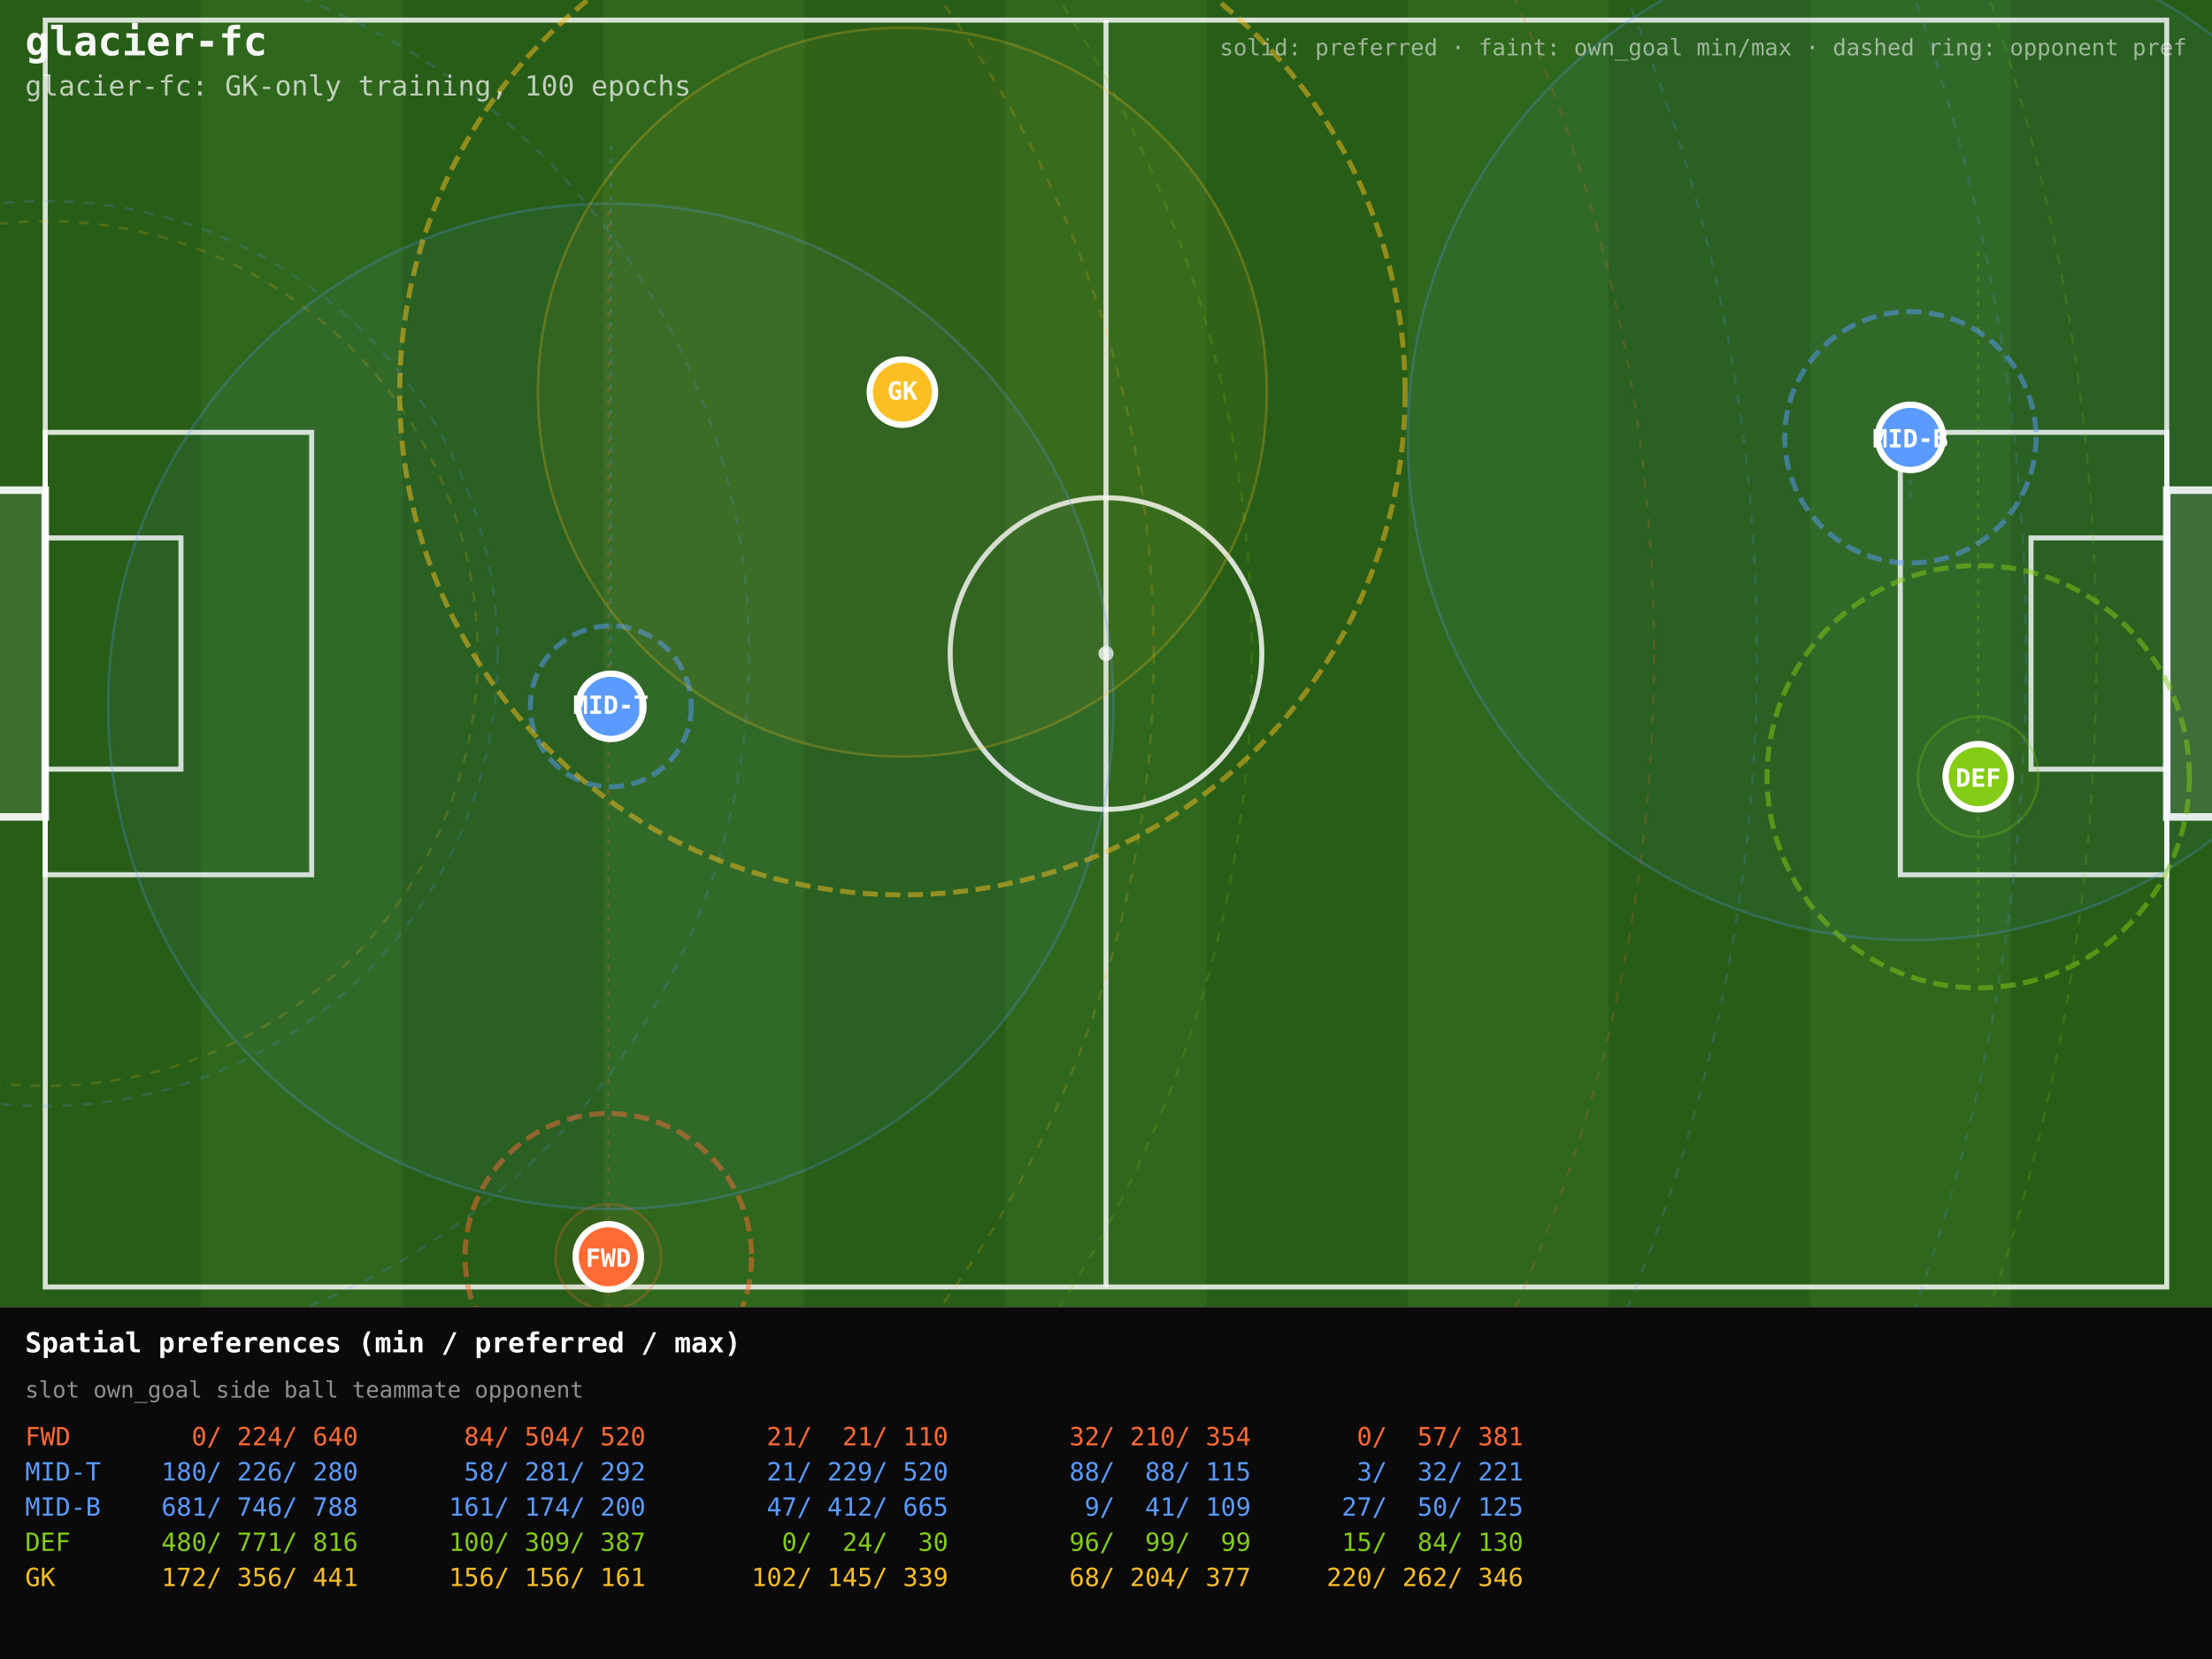
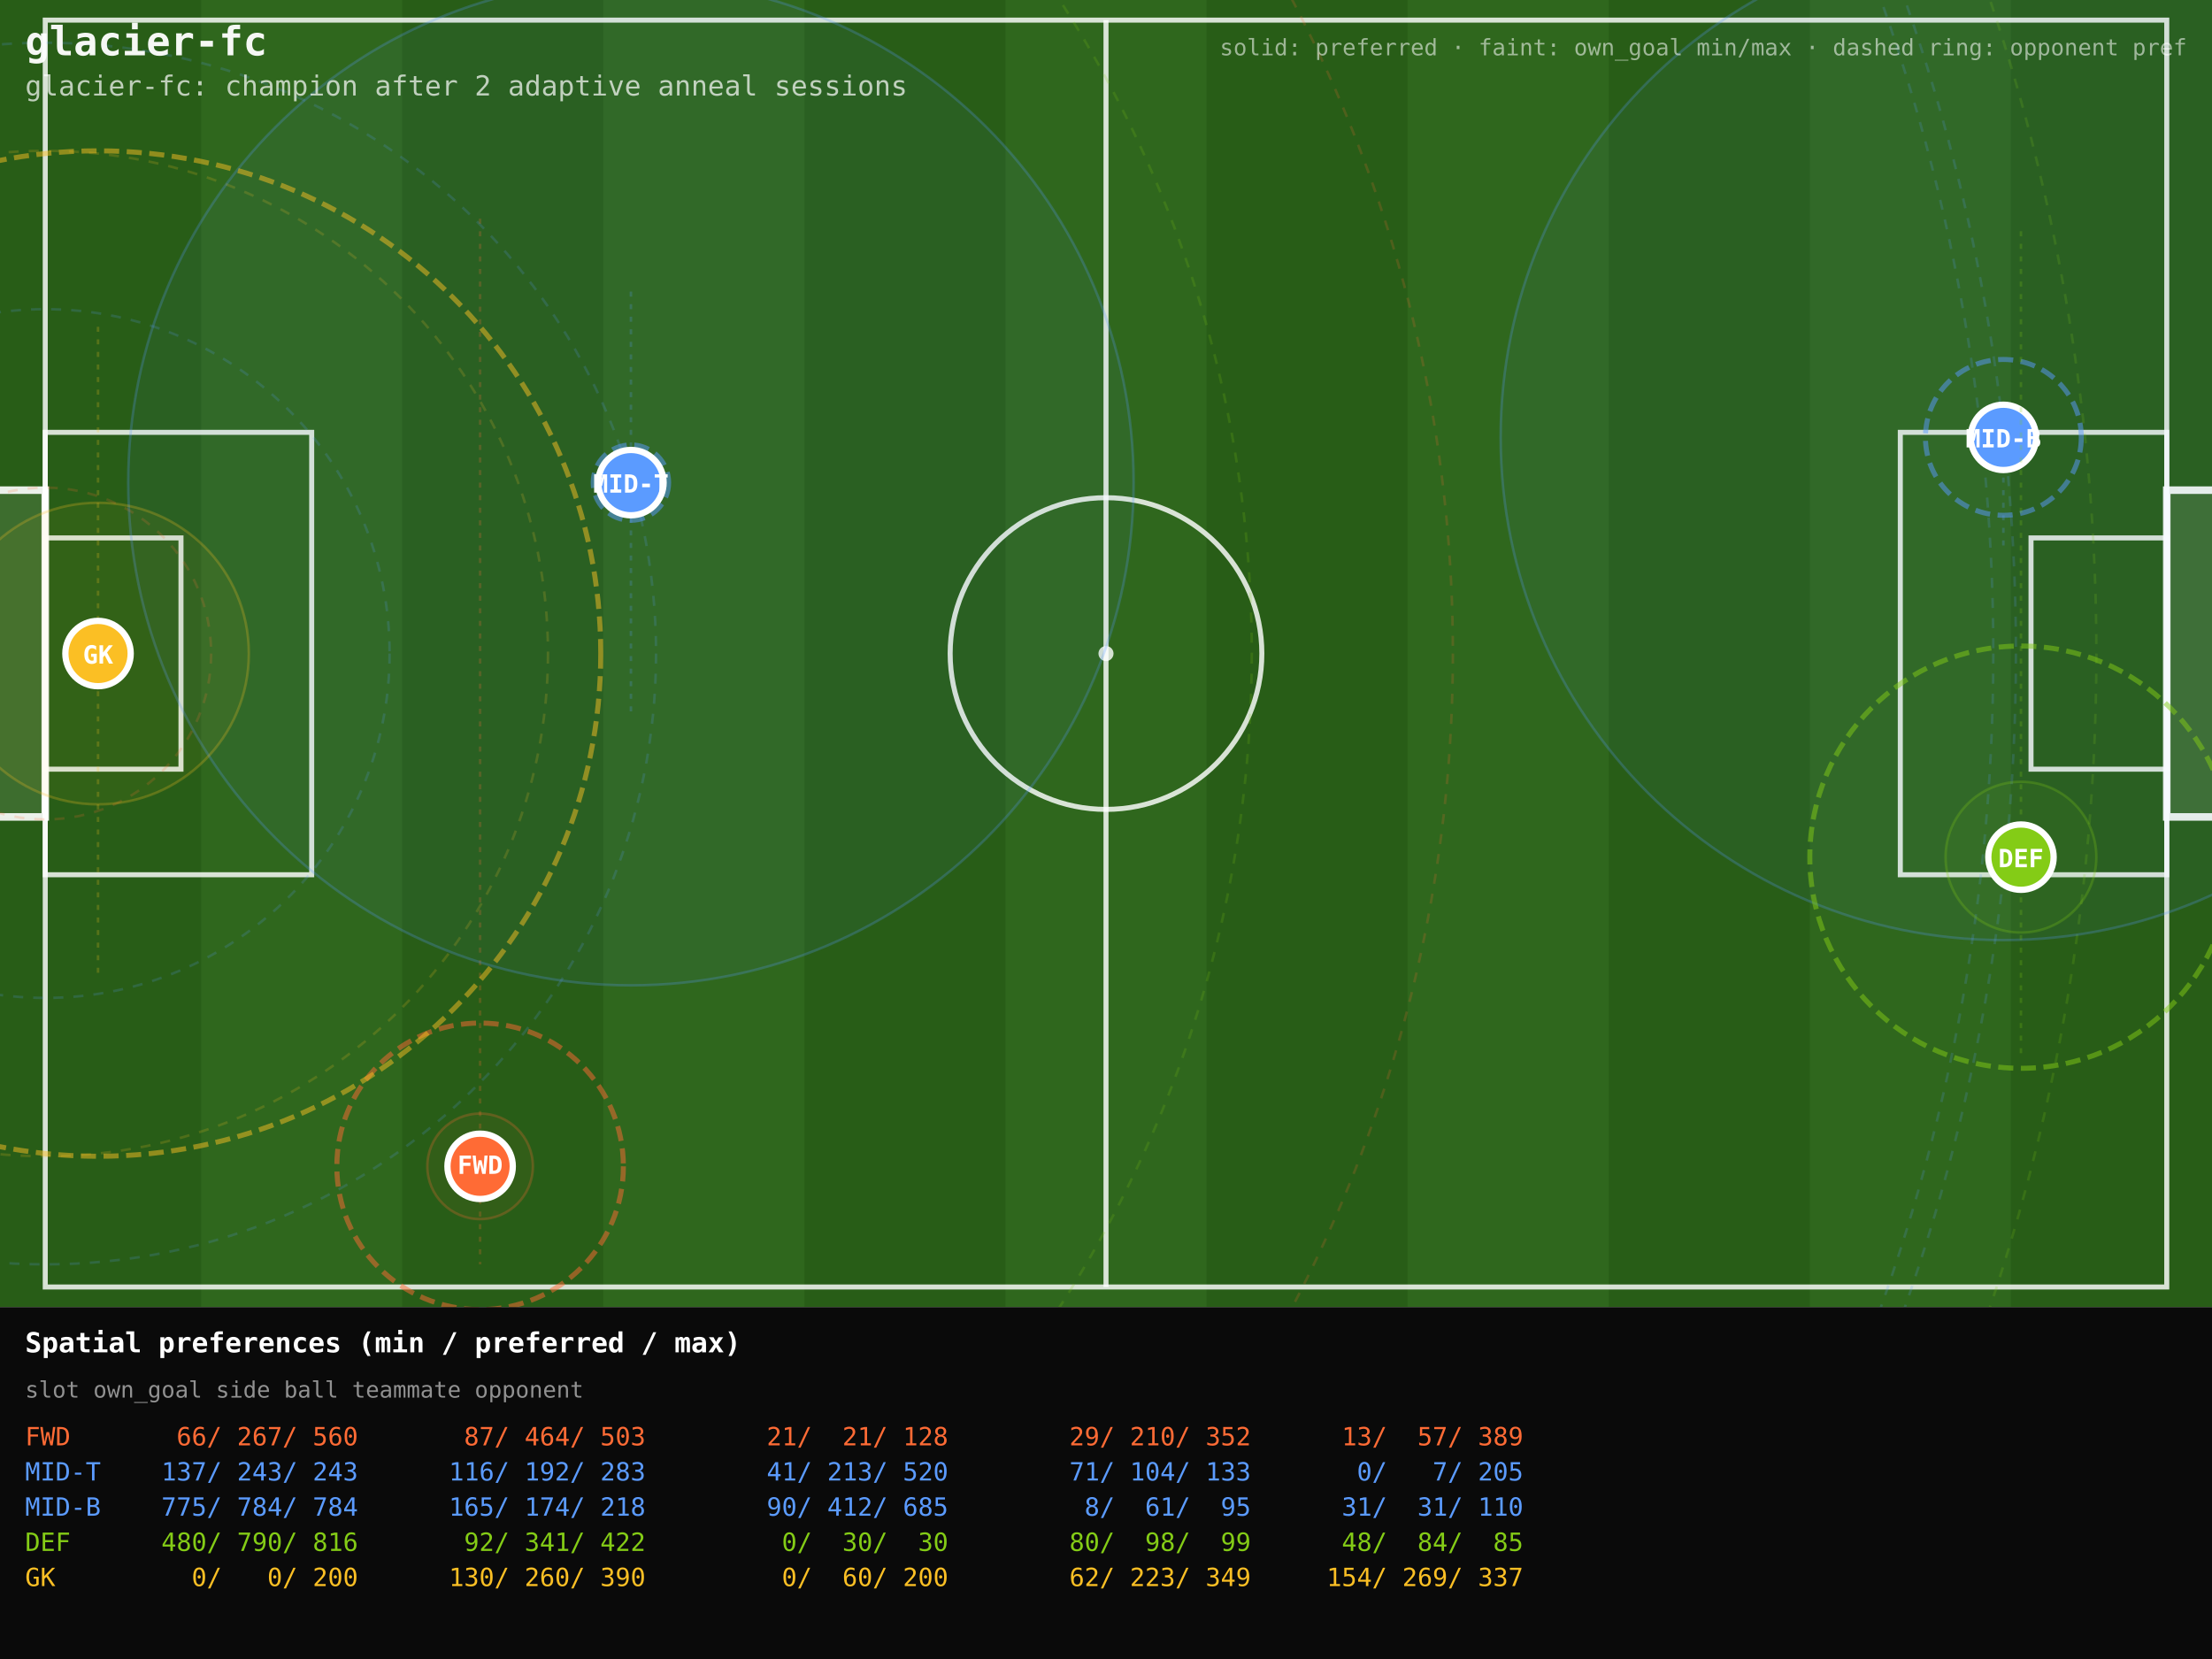
<svg xmlns="http://www.w3.org/2000/svg" viewBox="0 0 880 660" font-family="ui-monospace,Menlo,monospace">
  <rect width="880" height="520" fill="#2a6318" />
  <rect x="0" y="0" width="80" height="520" fill="black" fill-opacity="0.06" />
  <rect x="80" y="0" width="80" height="520" fill="white" fill-opacity="0.025" />
  <rect x="160" y="0" width="80" height="520" fill="black" fill-opacity="0.06" />
  <rect x="240" y="0" width="80" height="520" fill="white" fill-opacity="0.025" />
  <rect x="320" y="0" width="80" height="520" fill="black" fill-opacity="0.06" />
  <rect x="400" y="0" width="80" height="520" fill="white" fill-opacity="0.025" />
  <rect x="480" y="0" width="80" height="520" fill="black" fill-opacity="0.06" />
  <rect x="560" y="0" width="80" height="520" fill="white" fill-opacity="0.025" />
  <rect x="640" y="0" width="80" height="520" fill="black" fill-opacity="0.06" />
  <rect x="720" y="0" width="80" height="520" fill="white" fill-opacity="0.025" />
  <rect x="800" y="0" width="80" height="520" fill="black" fill-opacity="0.06" />
  <rect x="18" y="8" width="844" height="504" fill="none" stroke="rgba(255,255,255,0.82)" stroke-width="2" />
  <line x1="440" y1="8" x2="440" y2="512" stroke="rgba(255,255,255,0.82)" stroke-width="2" />
  <circle cx="440" cy="260" r="62" fill="none" stroke="rgba(255,255,255,0.82)" stroke-width="2" />
  <circle cx="440" cy="260" r="3" fill="rgba(255,255,255,0.8)" />
  <rect x="18" y="172" width="106" height="176" fill="none" stroke="rgba(255,255,255,0.82)" stroke-width="2" />
  <rect x="756" y="172" width="106" height="176" fill="none" stroke="rgba(255,255,255,0.82)" stroke-width="2" />
  <rect x="18" y="214" width="54" height="92" fill="none" stroke="rgba(255,255,255,0.82)" stroke-width="2" />
  <rect x="808" y="214" width="54" height="92" fill="none" stroke="rgba(255,255,255,0.82)" stroke-width="2" />
  <rect x="-8" y="195" width="26" height="130" fill="rgba(255,255,255,0.1)" stroke="rgba(255,255,255,0.9)" stroke-width="3" />
  <rect x="862" y="195" width="26" height="130" fill="rgba(255,255,255,0.1)" stroke="rgba(255,255,255,0.9)" stroke-width="3" />
-   <circle cx="18" cy="260" r="0" fill="none" stroke="#ff6b35" stroke-width="1" stroke-opacity="0.18" stroke-dasharray="4,4" />
-   <circle cx="18" cy="260" r="640" fill="none" stroke="#ff6b35" stroke-width="1" stroke-opacity="0.18" stroke-dasharray="4,4" />
-   <circle cx="18" cy="260" r="180" fill="none" stroke="#5b9bff" stroke-width="1" stroke-opacity="0.18" stroke-dasharray="4,4" />
-   <circle cx="18" cy="260" r="280" fill="none" stroke="#5b9bff" stroke-width="1" stroke-opacity="0.18" stroke-dasharray="4,4" />
-   <circle cx="18" cy="260" r="681" fill="none" stroke="#5b9bff" stroke-width="1" stroke-opacity="0.18" stroke-dasharray="4,4" />
-   <circle cx="18" cy="260" r="788" fill="none" stroke="#5b9bff" stroke-width="1" stroke-opacity="0.18" stroke-dasharray="4,4" />
+   <circle cx="18" cy="260" r="66" fill="none" stroke="#ff6b35" stroke-width="1" stroke-opacity="0.18" stroke-dasharray="4,4" />
+   <circle cx="18" cy="260" r="560" fill="none" stroke="#ff6b35" stroke-width="1" stroke-opacity="0.18" stroke-dasharray="4,4" />
+   <circle cx="18" cy="260" r="137" fill="none" stroke="#5b9bff" stroke-width="1" stroke-opacity="0.18" stroke-dasharray="4,4" />
+   <circle cx="18" cy="260" r="243" fill="none" stroke="#5b9bff" stroke-width="1" stroke-opacity="0.18" stroke-dasharray="4,4" />
+   <circle cx="18" cy="260" r="775" fill="none" stroke="#5b9bff" stroke-width="1" stroke-opacity="0.18" stroke-dasharray="4,4" />
+   <circle cx="18" cy="260" r="784" fill="none" stroke="#5b9bff" stroke-width="1" stroke-opacity="0.18" stroke-dasharray="4,4" />
  <circle cx="18" cy="260" r="480" fill="none" stroke="#84cc16" stroke-width="1" stroke-opacity="0.18" stroke-dasharray="4,4" />
  <circle cx="18" cy="260" r="816" fill="none" stroke="#84cc16" stroke-width="1" stroke-opacity="0.18" stroke-dasharray="4,4" />
-   <circle cx="18" cy="260" r="172" fill="none" stroke="#fbbf24" stroke-width="1" stroke-opacity="0.18" stroke-dasharray="4,4" />
-   <circle cx="18" cy="260" r="441" fill="none" stroke="#fbbf24" stroke-width="1" stroke-opacity="0.18" stroke-dasharray="4,4" />
-   <line x1="242" y1="84" x2="242" y2="520" stroke="#ff6b35" stroke-width="1" stroke-opacity="0.22" stroke-dasharray="2,3" />
-   <circle cx="242" cy="500" r="21" fill="#ff6b35" fill-opacity="0.05" stroke="#ff6b35" stroke-width="1" stroke-opacity="0.25" />
-   <circle cx="242" cy="500" r="57" fill="none" stroke="#ff6b35" stroke-width="2" stroke-opacity="0.5" stroke-dasharray="6,3" />
-   <circle cx="242" cy="500" r="13" fill="#ff6b35" stroke="white" stroke-width="2.5" />
-   <text x="242" y="504" fill="white" font-size="10" font-weight="bold" text-anchor="middle">FWD</text>
-   <line x1="243" y1="58" x2="243" y2="292" stroke="#5b9bff" stroke-width="1" stroke-opacity="0.22" stroke-dasharray="2,3" />
-   <circle cx="243" cy="281" r="200" fill="#5b9bff" fill-opacity="0.05" stroke="#5b9bff" stroke-width="1" stroke-opacity="0.25" />
-   <circle cx="243" cy="281" r="32" fill="none" stroke="#5b9bff" stroke-width="2" stroke-opacity="0.5" stroke-dasharray="6,3" />
-   <circle cx="243" cy="281" r="13" fill="#5b9bff" stroke="white" stroke-width="2.5" />
-   <text x="243" y="284" fill="white" font-size="10" font-weight="bold" text-anchor="middle">MID-T</text>
-   <line x1="760" y1="161" x2="760" y2="200" stroke="#5b9bff" stroke-width="1" stroke-opacity="0.22" stroke-dasharray="2,3" />
-   <circle cx="760" cy="174" r="200" fill="#5b9bff" fill-opacity="0.05" stroke="#5b9bff" stroke-width="1" stroke-opacity="0.25" />
-   <circle cx="760" cy="174" r="50" fill="none" stroke="#5b9bff" stroke-width="2" stroke-opacity="0.5" stroke-dasharray="6,3" />
-   <circle cx="760" cy="174" r="13" fill="#5b9bff" stroke="white" stroke-width="2.5" />
-   <text x="760" y="178" fill="white" font-size="10" font-weight="bold" text-anchor="middle">MID-B</text>
-   <line x1="787" y1="100" x2="787" y2="387" stroke="#84cc16" stroke-width="1" stroke-opacity="0.22" stroke-dasharray="2,3" />
-   <circle cx="787" cy="309" r="24" fill="#84cc16" fill-opacity="0.05" stroke="#84cc16" stroke-width="1" stroke-opacity="0.25" />
-   <circle cx="787" cy="309" r="84" fill="none" stroke="#84cc16" stroke-width="2" stroke-opacity="0.5" stroke-dasharray="6,3" />
-   <circle cx="787" cy="309" r="13" fill="#84cc16" stroke="white" stroke-width="2.5" />
-   <text x="787" y="313" fill="white" font-size="10" font-weight="bold" text-anchor="middle">DEF</text>
-   <line x1="359" y1="156" x2="359" y2="161" stroke="#fbbf24" stroke-width="1" stroke-opacity="0.22" stroke-dasharray="2,3" />
-   <circle cx="359" cy="156" r="145" fill="#fbbf24" fill-opacity="0.05" stroke="#fbbf24" stroke-width="1" stroke-opacity="0.25" />
-   <circle cx="359" cy="156" r="200" fill="none" stroke="#fbbf24" stroke-width="2" stroke-opacity="0.5" stroke-dasharray="6,3" />
-   <circle cx="359" cy="156" r="13" fill="#fbbf24" stroke="white" stroke-width="2.5" />
-   <text x="359" y="159" fill="white" font-size="10" font-weight="bold" text-anchor="middle">GK</text>
+   <circle cx="18" cy="260" r="0" fill="none" stroke="#fbbf24" stroke-width="1" stroke-opacity="0.18" stroke-dasharray="4,4" />
+   <circle cx="18" cy="260" r="200" fill="none" stroke="#fbbf24" stroke-width="1" stroke-opacity="0.18" stroke-dasharray="4,4" />
+   <line x1="191" y1="87" x2="191" y2="503" stroke="#ff6b35" stroke-width="1" stroke-opacity="0.22" stroke-dasharray="2,3" />
+   <circle cx="191" cy="464" r="21" fill="#ff6b35" fill-opacity="0.05" stroke="#ff6b35" stroke-width="1" stroke-opacity="0.25" />
+   <circle cx="191" cy="464" r="57" fill="none" stroke="#ff6b35" stroke-width="2" stroke-opacity="0.5" stroke-dasharray="6,3" />
+   <circle cx="191" cy="464" r="13" fill="#ff6b35" stroke="white" stroke-width="2.5" />
+   <text x="191" y="467" fill="white" font-size="10" font-weight="bold" text-anchor="middle">FWD</text>
+   <line x1="251" y1="116" x2="251" y2="283" stroke="#5b9bff" stroke-width="1" stroke-opacity="0.22" stroke-dasharray="2,3" />
+   <circle cx="251" cy="192" r="200" fill="#5b9bff" fill-opacity="0.05" stroke="#5b9bff" stroke-width="1" stroke-opacity="0.25" />
+   <circle cx="251" cy="192" r="15" fill="none" stroke="#5b9bff" stroke-width="2" stroke-opacity="0.5" stroke-dasharray="6,3" />
+   <circle cx="251" cy="192" r="13" fill="#5b9bff" stroke="white" stroke-width="2.5" />
+   <text x="251" y="196" fill="white" font-size="10" font-weight="bold" text-anchor="middle">MID-T</text>
+   <line x1="797" y1="165" x2="797" y2="218" stroke="#5b9bff" stroke-width="1" stroke-opacity="0.22" stroke-dasharray="2,3" />
+   <circle cx="797" cy="174" r="200" fill="#5b9bff" fill-opacity="0.05" stroke="#5b9bff" stroke-width="1" stroke-opacity="0.25" />
+   <circle cx="797" cy="174" r="31" fill="none" stroke="#5b9bff" stroke-width="2" stroke-opacity="0.5" stroke-dasharray="6,3" />
+   <circle cx="797" cy="174" r="13" fill="#5b9bff" stroke="white" stroke-width="2.5" />
+   <text x="797" y="178" fill="white" font-size="10" font-weight="bold" text-anchor="middle">MID-B</text>
+   <line x1="804" y1="92" x2="804" y2="422" stroke="#84cc16" stroke-width="1" stroke-opacity="0.22" stroke-dasharray="2,3" />
+   <circle cx="804" cy="341" r="30" fill="#84cc16" fill-opacity="0.05" stroke="#84cc16" stroke-width="1" stroke-opacity="0.25" />
+   <circle cx="804" cy="341" r="84" fill="none" stroke="#84cc16" stroke-width="2" stroke-opacity="0.5" stroke-dasharray="6,3" />
+   <circle cx="804" cy="341" r="13" fill="#84cc16" stroke="white" stroke-width="2.5" />
+   <text x="804" y="345" fill="white" font-size="10" font-weight="bold" text-anchor="middle">DEF</text>
+   <line x1="39" y1="130" x2="39" y2="390" stroke="#fbbf24" stroke-width="1" stroke-opacity="0.22" stroke-dasharray="2,3" />
+   <circle cx="39" cy="260" r="60" fill="#fbbf24" fill-opacity="0.05" stroke="#fbbf24" stroke-width="1" stroke-opacity="0.25" />
+   <circle cx="39" cy="260" r="200" fill="none" stroke="#fbbf24" stroke-width="2" stroke-opacity="0.5" stroke-dasharray="6,3" />
+   <circle cx="39" cy="260" r="13" fill="#fbbf24" stroke="white" stroke-width="2.5" />
+   <text x="39" y="264" fill="white" font-size="10" font-weight="bold" text-anchor="middle">GK</text>
  <text x="10" y="22" fill="rgba(255,255,255,0.95)" font-size="16" font-weight="bold">glacier-fc</text>
-   <text x="10" y="38" fill="rgba(255,255,255,0.7)" font-size="11">glacier-fc: GK-only training, 100 epochs</text>
+   <text x="10" y="38" fill="rgba(255,255,255,0.7)" font-size="11">glacier-fc: champion after 2 adaptive anneal sessions</text>
  <text x="870" y="22" fill="rgba(255,255,255,0.55)" font-size="9" text-anchor="end">solid: preferred · faint: own_goal min/max · dashed ring: opponent pref</text>
  <rect y="520" width="880" height="140" fill="#0a0a0a" />
  <text x="10" y="538" fill="white" font-size="11" font-weight="bold">Spatial preferences (min / preferred / max)</text>
  <text x="10" y="556" fill="rgba(255,255,255,0.55)" font-size="9">slot     own_goal              side                 ball                 teammate           opponent</text>
-   <text x="10" y="575" fill="#ff6b35" font-size="10" xml:space="preserve">FWD        0/ 224/ 640       84/ 504/ 520        21/  21/ 110        32/ 210/ 354       0/  57/ 381</text>
-   <text x="10" y="589" fill="#5b9bff" font-size="10" xml:space="preserve">MID-T    180/ 226/ 280       58/ 281/ 292        21/ 229/ 520        88/  88/ 115       3/  32/ 221</text>
-   <text x="10" y="603" fill="#5b9bff" font-size="10" xml:space="preserve">MID-B    681/ 746/ 788      161/ 174/ 200        47/ 412/ 665         9/  41/ 109      27/  50/ 125</text>
-   <text x="10" y="617" fill="#84cc16" font-size="10" xml:space="preserve">DEF      480/ 771/ 816      100/ 309/ 387         0/  24/  30        96/  99/  99      15/  84/ 130</text>
-   <text x="10" y="631" fill="#fbbf24" font-size="10" xml:space="preserve">GK       172/ 356/ 441      156/ 156/ 161       102/ 145/ 339        68/ 204/ 377     220/ 262/ 346</text>
+   <text x="10" y="575" fill="#ff6b35" font-size="10" xml:space="preserve">FWD       66/ 267/ 560       87/ 464/ 503        21/  21/ 128        29/ 210/ 352      13/  57/ 389</text>
+   <text x="10" y="589" fill="#5b9bff" font-size="10" xml:space="preserve">MID-T    137/ 243/ 243      116/ 192/ 283        41/ 213/ 520        71/ 104/ 133       0/   7/ 205</text>
+   <text x="10" y="603" fill="#5b9bff" font-size="10" xml:space="preserve">MID-B    775/ 784/ 784      165/ 174/ 218        90/ 412/ 685         8/  61/  95      31/  31/ 110</text>
+   <text x="10" y="617" fill="#84cc16" font-size="10" xml:space="preserve">DEF      480/ 790/ 816       92/ 341/ 422         0/  30/  30        80/  98/  99      48/  84/  85</text>
+   <text x="10" y="631" fill="#fbbf24" font-size="10" xml:space="preserve">GK         0/   0/ 200      130/ 260/ 390         0/  60/ 200        62/ 223/ 349     154/ 269/ 337</text>
</svg>
